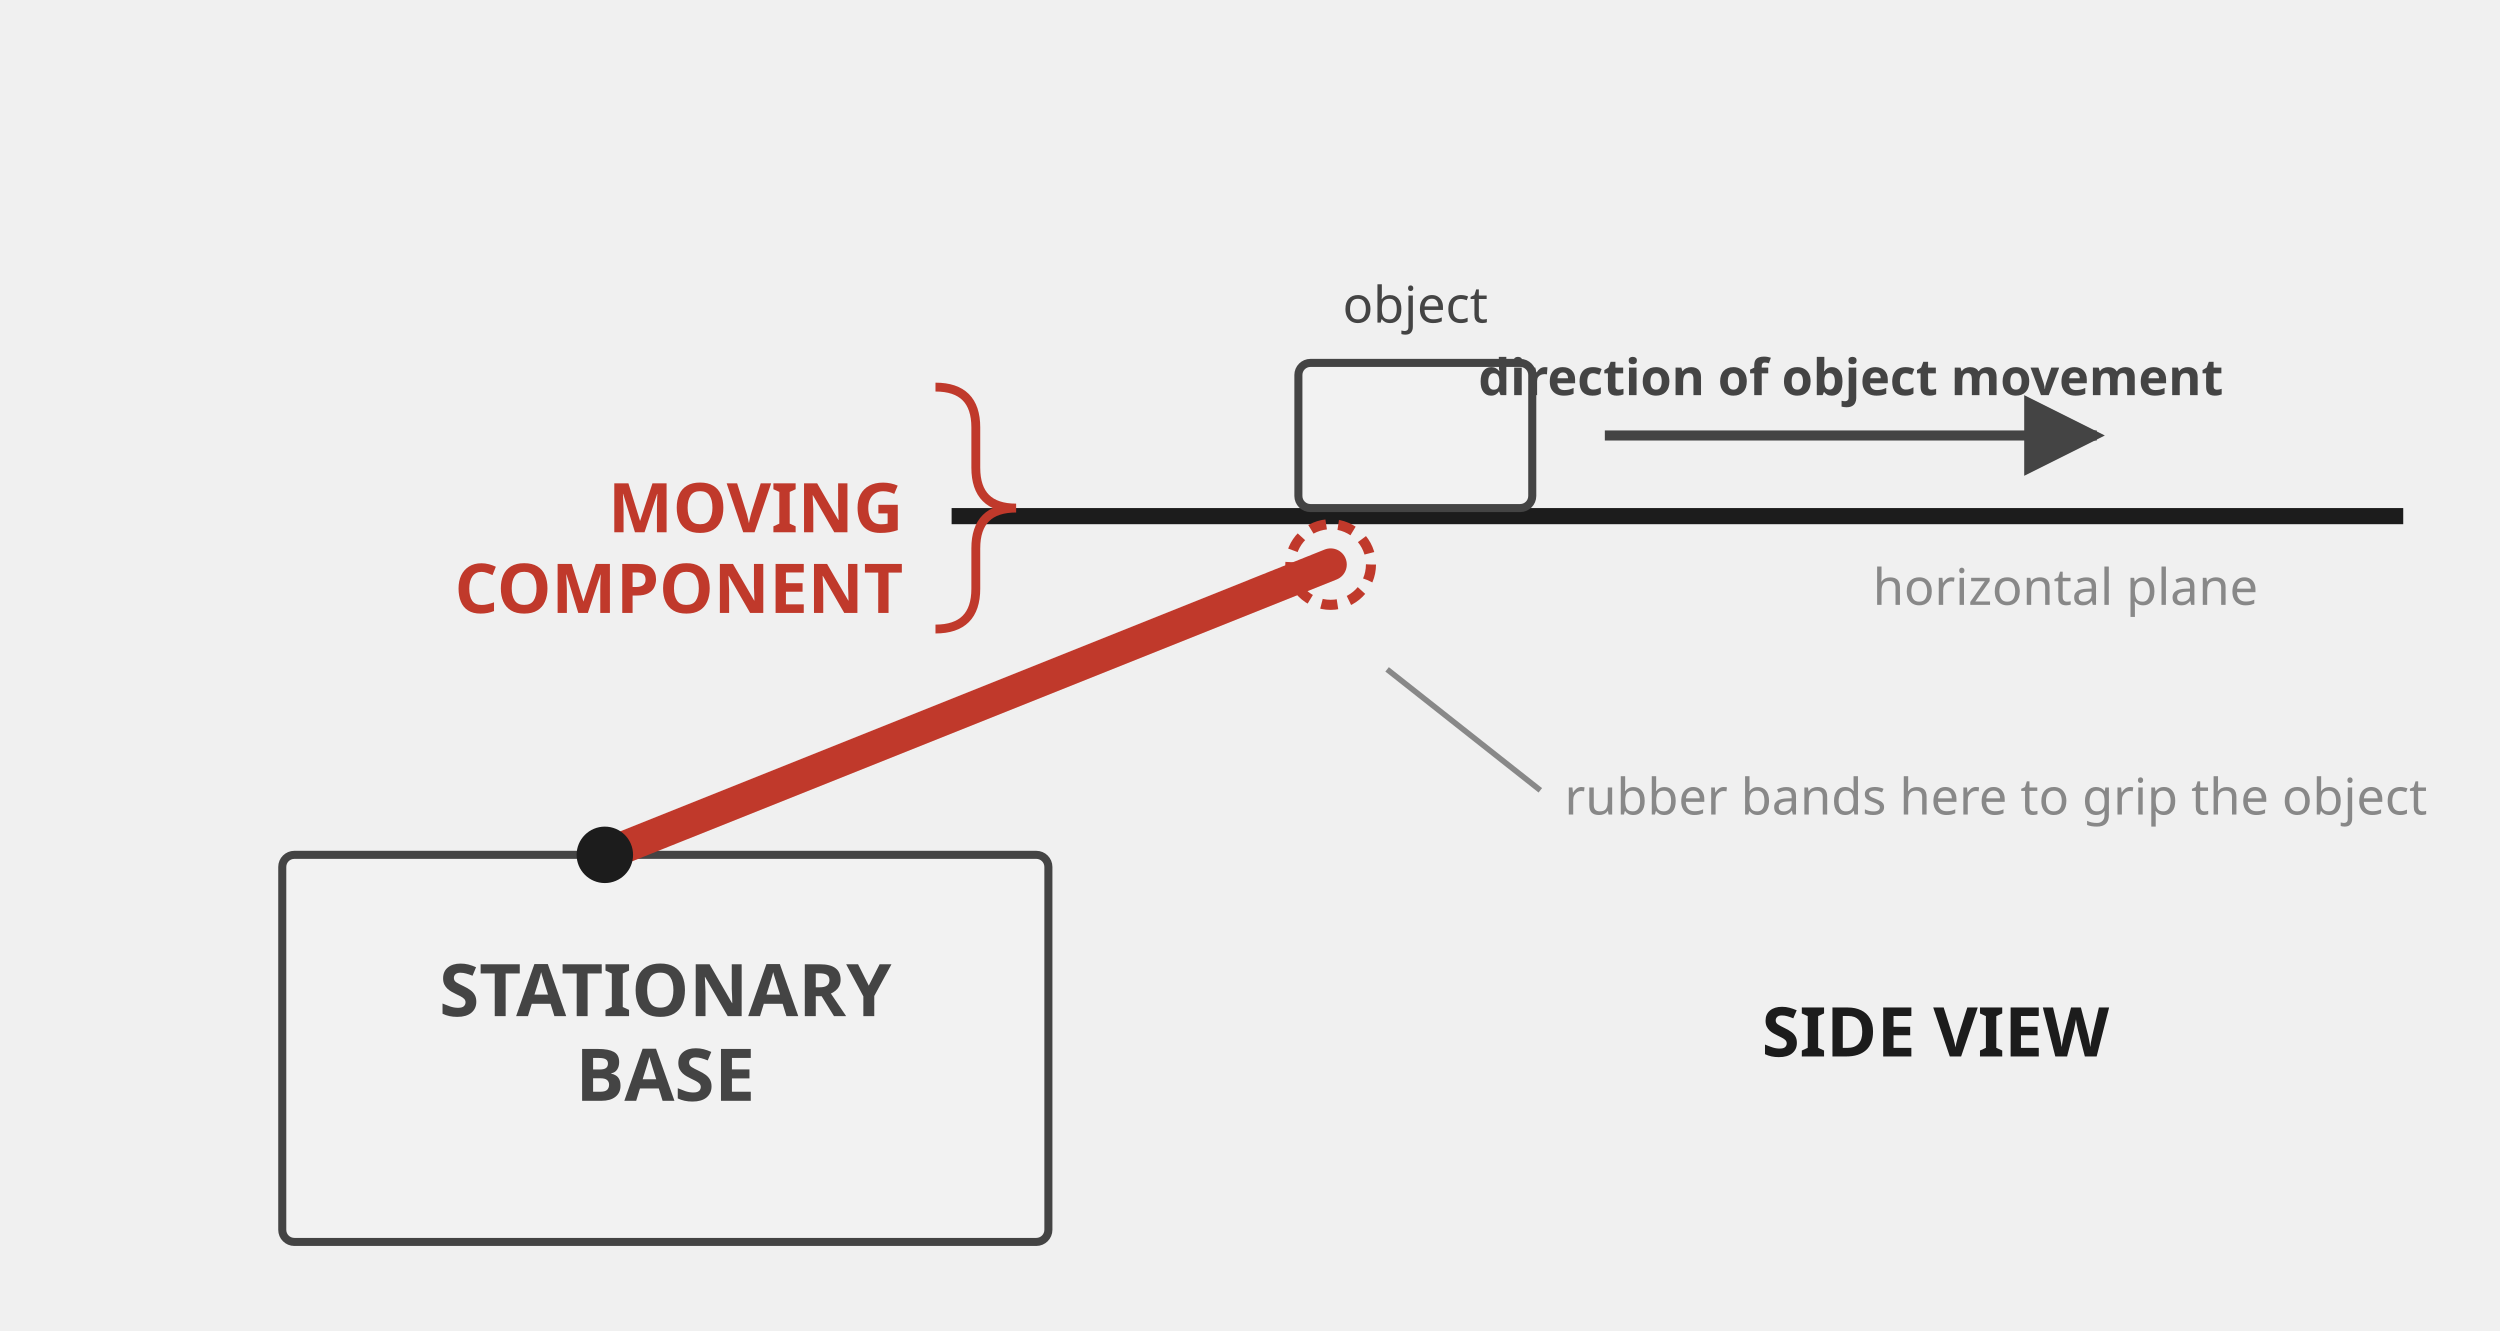
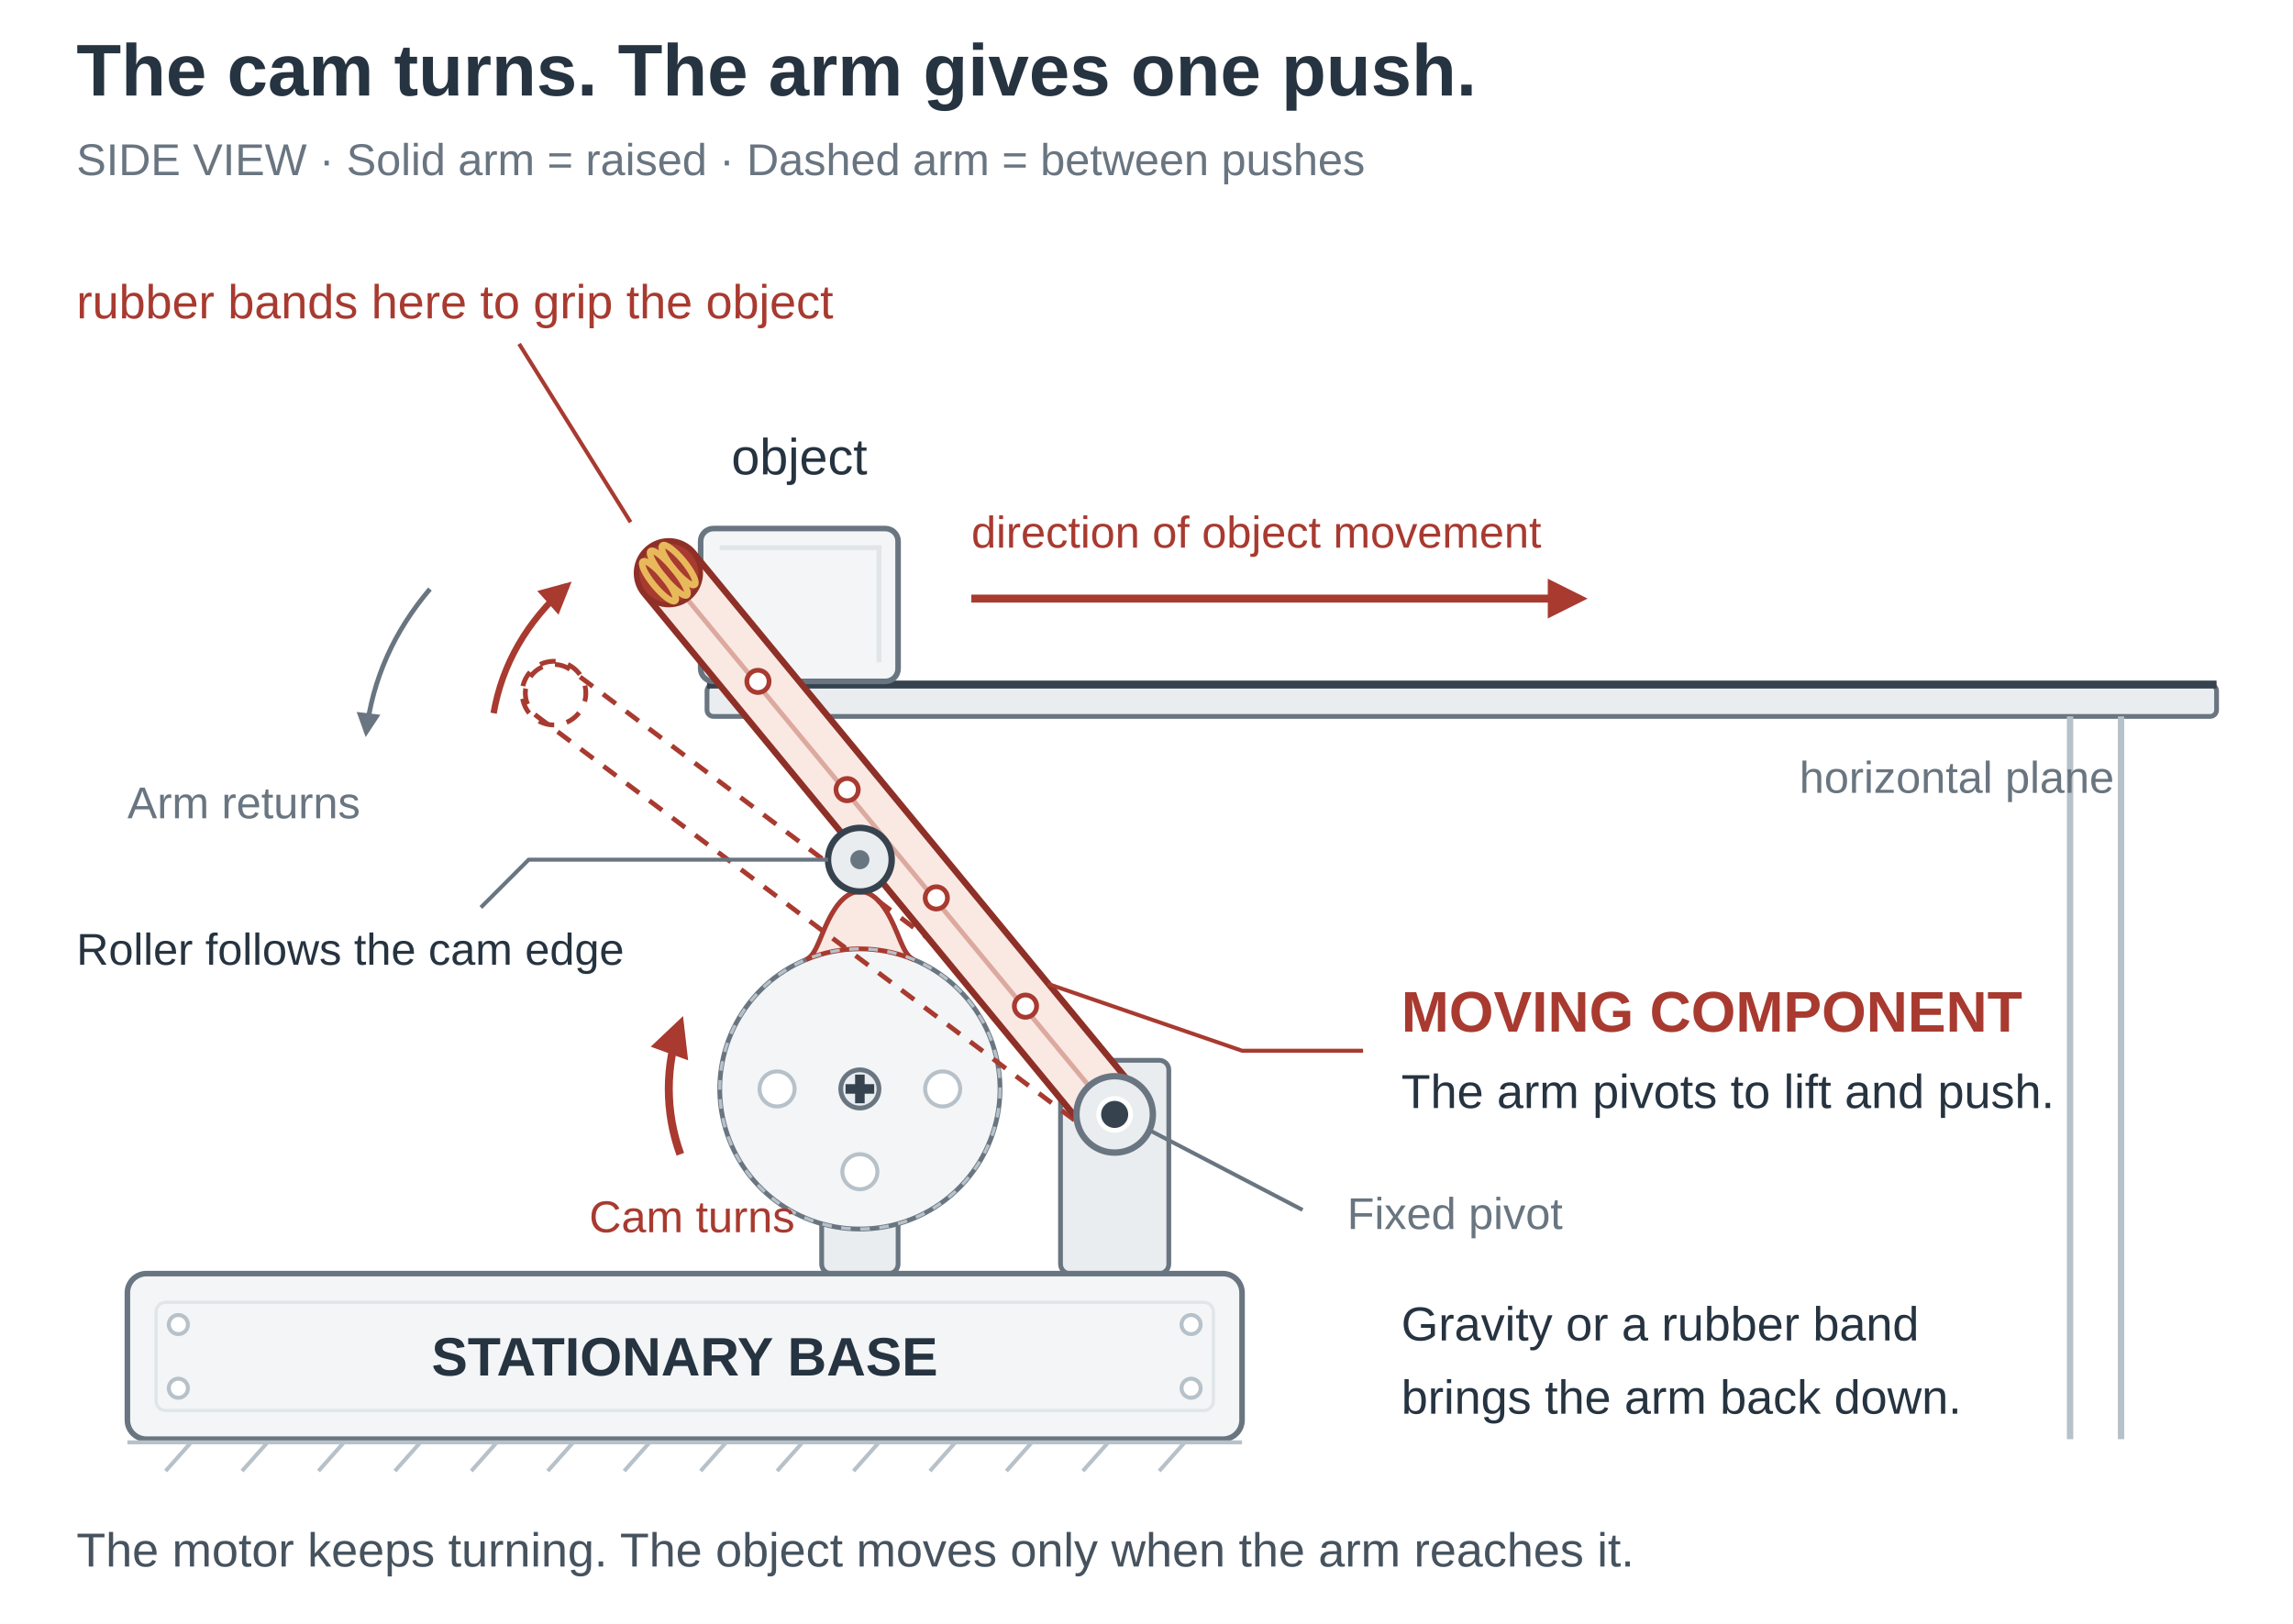
- <svg xmlns="http://www.w3.org/2000/svg" viewBox="0 0 620 330" role="img" aria-label="Side view. A stationary base sits at the lower left. A cam-driven arm rises from it to reach an object resting on a horizontal surface above the base. Rubber bands at the tip of the arm give it grip, and the object slides to the right along the surface.">
+ <svg xmlns="http://www.w3.org/2000/svg" viewBox="0 0 720 510" role="img" aria-labelledby="cam-pusher-title cam-pusher-description">
  <defs>
-     <marker id="arrowR2" viewBox="0 0 10 10" refX="9" refY="5" markerWidth="8" markerHeight="8" orient="auto-start-reverse">
-       <path d="M0,0 L10,5 L0,10 z" fill="#444" />
+     <marker id="cam-pusher-arrow" viewBox="0 0 10 10" refX="8" refY="5" markerWidth="5" markerHeight="5" orient="auto">
+       <path d="M0 0 10 5 0 10Z" fill="#a83a30" />
+     </marker>
+     <marker id="cam-return-arrow" viewBox="0 0 10 10" refX="8" refY="5" markerWidth="5" markerHeight="5" orient="auto">
+       <path d="M0 0 10 5 0 10Z" fill="#697580" />
    </marker>
  </defs>
-   <line x1="236" y1="128" x2="596" y2="128" stroke="#1C1C1C" stroke-width="4" />
-   <text x="560" y="150" text-anchor="end" font-family="'Barlow',sans-serif" font-size="12.5" fill="#888">horizontal plane</text>
-   <rect x="322" y="90" width="58" height="36" rx="3" fill="#F2F2F2" stroke="#444" stroke-width="2" />
-   <text x="351" y="80" text-anchor="middle" font-family="'Barlow',sans-serif" font-size="12.5" fill="#444">object</text>
-   <line x1="398" y1="108" x2="520" y2="108" stroke="#444" stroke-width="2.5" marker-end="url(#arrowR2)" />
-   <text x="459" y="98" text-anchor="middle" font-family="'Barlow',sans-serif" font-size="12.5" font-weight="600" fill="#444">direction of object movement</text>
-   <rect x="70" y="212" width="190" height="96" rx="3" fill="#F2F2F2" stroke="#444" stroke-width="2" />
-   <text x="165" y="252" text-anchor="middle" font-family="'Barlow Condensed',sans-serif" font-size="18" font-weight="700" fill="#444">STATIONARY</text>
-   <text x="165" y="273" text-anchor="middle" font-family="'Barlow Condensed',sans-serif" font-size="18" font-weight="700" fill="#444">BASE</text>
-   <line x1="150" y1="212" x2="330" y2="140" stroke="#C0392B" stroke-width="8" stroke-linecap="round" />
-   <circle cx="150" cy="212" r="7" fill="#1C1C1C" />
-   <path d="M232,96 q10,0 10,10 v10 q0,10 10,10 q-10,0 -10,10 v10 q0,10 -10,10" fill="none" stroke="#C0392B" stroke-width="2.2" />
-   <text x="224" y="132" text-anchor="end" font-family="'Barlow Condensed',sans-serif" font-size="17" font-weight="700" fill="#C0392B">MOVING</text>
-   <text x="224" y="152" text-anchor="end" font-family="'Barlow Condensed',sans-serif" font-size="17" font-weight="700" fill="#C0392B">COMPONENT</text>
-   <circle cx="330" cy="140" r="10" fill="none" stroke="#C0392B" stroke-width="2.5" stroke-dasharray="4 3" />
-   <line x1="344" y1="166" x2="382" y2="196" stroke="#888" stroke-width="1.4" />
-   <text x="388" y="202" font-family="'Barlow',sans-serif" font-size="12.5" fill="#888">rubber bands here to grip the object</text>
-   <text x="480" y="262" text-anchor="middle" font-family="'Barlow Condensed',sans-serif" font-size="17" font-weight="700" fill="#1C1C1C">SIDE VIEW</text>
+   <rect width="720" height="510" fill="#fff" />
+   <g font-family="Barlow, Arial, sans-serif" fill="#263340" font-size="16">
+     <text x="24" y="30" font-size="23" font-weight="600">The cam turns. The arm gives one push.</text>
+     <text x="24" y="55" font-size="14" fill="#697580">SIDE VIEW · Solid arm = raised · Dashed arm = between pushes</text>
+     <rect x="222" y="215" width="474" height="10" rx="2" fill="#e9edf0" stroke="#697580" stroke-width="1.5" />
+     <path d="M222 215H696" stroke="#36434f" stroke-width="2.5" />
+     <path d="M650 225V452M666 225V452" stroke="#b7c1c9" stroke-width="2" />
+     <text x="565" y="249" font-size="14" fill="#697580">horizontal plane</text>
+     <rect x="220" y="166" width="62" height="48" rx="4" fill="#f3f5f6" stroke="#697580" stroke-width="1.75" />
+     <path d="M226 172H276V208" fill="none" stroke="#e0e5e8" stroke-width="1.5" />
+     <text x="251" y="149" text-anchor="middle">object</text>
+     <path d="M305 188H496" fill="none" stroke="#a83a30" stroke-width="2.5" marker-end="url(#cam-pusher-arrow)" />
+     <text x="305" y="172" font-size="14" fill="#a83a30">direction of object movement</text>
+     <rect x="333" y="333" width="34" height="67" rx="3" fill="#e9edf0" stroke="#697580" stroke-width="1.5" />
+     <rect x="258" y="342" width="24" height="58" rx="3" fill="#e9edf0" stroke="#697580" stroke-width="1.5" />
+     <rect x="40" y="400" width="350" height="52" rx="6" fill="#f3f5f6" stroke="#697580" stroke-width="1.75" />
+     <rect x="49" y="409" width="332" height="34" rx="3" fill="none" stroke="#e0e5e8" />
+     <g fill="#fff" stroke="#b7c1c9" stroke-width="1.25">
+       <circle cx="56" cy="416" r="3" />
+       <circle cx="374" cy="416" r="3" />
+       <circle cx="56" cy="436" r="3" />
+       <circle cx="374" cy="436" r="3" />
+     </g>
+     <text x="215" y="432" text-anchor="middle" font-size="17" font-weight="600">STATIONARY BASE</text>
+     <path d="M40 453H390M60 453 52 462M84 453 76 462M108 453 100 462M132 453 124 462M156 453 148 462M180 453 172 462M204 453 196 462M228 453 220 462M252 453 244 462M276 453 268 462M300 453 292 462M324 453 316 462M348 453 340 462M372 453 364 462" fill="none" stroke="#b7c1c9" stroke-width="1.25" />
+     <g transform="translate(270 342) scale(.5)">
+       <path d="M-33.676 -81.301 L-32.646 -81.827 L-31.677 -82.522 L-30.763 -83.387 L-29.894 -84.419 L-29.062 -85.613 L-28.256 -86.962 L-27.467 -88.457 L-26.685 -90.087 L-25.901 -91.837 L-25.105 -93.695 L-24.290 -95.642 L-23.447 -97.663 L-22.568 -99.736 L-21.647 -101.843 L-20.680 -103.963 L-19.660 -106.075 L-18.585 -108.157 L-17.452 -110.189 L-16.261 -112.149 L-15.011 -114.016 L-13.703 -115.772 L-12.339 -117.398 L-10.923 -118.876 L-9.459 -120.191 L-7.952 -121.328 L-6.408 -122.276 L-4.834 -123.024 L-3.236 -123.564 L-1.622 -123.891 L0.000 -124.000 L1.622 -123.891 L3.236 -123.564 L4.834 -123.024 L6.408 -122.276 L7.952 -121.328 L9.459 -120.191 L10.923 -118.876 L12.339 -117.398 L13.703 -115.772 L15.011 -114.016 L16.261 -112.149 L17.452 -110.189 L18.585 -108.157 L19.660 -106.075 L20.680 -103.963 L21.647 -101.843 L22.568 -99.736 L23.447 -97.663 L24.290 -95.642 L25.105 -93.695 L25.901 -91.837 L26.685 -90.087 L27.467 -88.457 L28.256 -86.962 L29.062 -85.613 L29.894 -84.419 L30.763 -83.387 L31.677 -82.522 L32.646 -81.827 L33.676 -81.301 A88 88 0 1 1 -33.676 -81.301Z" fill="#f3f5f6" stroke="#697580" stroke-width="3" />
+       <path d="M-33.676 -81.301 L-32.646 -81.827 L-31.677 -82.522 L-30.763 -83.387 L-29.894 -84.419 L-29.062 -85.613 L-28.256 -86.962 L-27.467 -88.457 L-26.685 -90.087 L-25.901 -91.837 L-25.105 -93.695 L-24.290 -95.642 L-23.447 -97.663 L-22.568 -99.736 L-21.647 -101.843 L-20.680 -103.963 L-19.660 -106.075 L-18.585 -108.157 L-17.452 -110.189 L-16.261 -112.149 L-15.011 -114.016 L-13.703 -115.772 L-12.339 -117.398 L-10.923 -118.876 L-9.459 -120.191 L-7.952 -121.328 L-6.408 -122.276 L-4.834 -123.024 L-3.236 -123.564 L-1.622 -123.891 L0.000 -124.000 L1.622 -123.891 L3.236 -123.564 L4.834 -123.024 L6.408 -122.276 L7.952 -121.328 L9.459 -120.191 L10.923 -118.876 L12.339 -117.398 L13.703 -115.772 L15.011 -114.016 L16.261 -112.149 L17.452 -110.189 L18.585 -108.157 L19.660 -106.075 L20.680 -103.963 L21.647 -101.843 L22.568 -99.736 L23.447 -97.663 L24.290 -95.642 L25.105 -93.695 L25.901 -91.837 L26.685 -90.087 L27.467 -88.457 L28.256 -86.962 L29.062 -85.613 L29.894 -84.419 L30.763 -83.387 L31.677 -82.522 L32.646 -81.827 L33.676 -81.301 A88 88 0 0 0 -33.676 -81.301Z" fill="#fae8e3" stroke="#a83a30" stroke-width="3" />
+       <circle r="88" fill="none" stroke="#b7c1c9" stroke-width="2" stroke-dasharray="6 6" />
+       <g fill="#fff" stroke="#b7c1c9" stroke-width="2.5">
+         <circle cx="-52" r="11" />
+         <circle cx="52" r="11" />
+         <circle cy="52" r="11" />
+       </g>
+       <circle r="12" fill="#e9edf0" stroke="#697580" stroke-width="3" />
+       <path d="M-3 -9H3V-3H9V3H3V9H-3V3H-9V-3H-3Z" fill="#36434f" />
+     </g>
+     <path d="M213.618 362.521A60 60 0 0 1 213.618 321.479" fill="none" stroke="#a83a30" stroke-width="2.5" marker-end="url(#cam-pusher-arrow)" />
+     <text x="185" y="387" font-size="14" fill="#a83a30">Cam turns</text>
+     <g transform="rotate(-13.6 350 350)" fill="none" stroke="#a83a30" stroke-width="1.5" stroke-dasharray="5 4">
+       <path d="M343.05 355.72 203.05 185.72A9 9 0 0 1 216.95 174.28L356.95 344.28A9 9 0 0 1 343.05 355.72Z" />
+       <circle cx="210" cy="180" r="10" />
+     </g>
+     <path d="M270 253V270" stroke="#a83a30" stroke-width="10" stroke-linecap="round" />
+     <path d="M350 350 210 180" stroke="#8e3027" stroke-width="22" stroke-linecap="round" />
+     <path d="M350 350 210 180" stroke="#fae8e3" stroke-width="18" stroke-linecap="round" />
+     <path d="M346 346 214 186" stroke="#dca99f" stroke-width="1.5" />
+     <g fill="#fff" stroke="#a83a30" stroke-width="1.5">
+       <circle cx="322" cy="316" r="3.5" />
+       <circle cx="294" cy="282" r="3.5" />
+       <circle cx="266" cy="248" r="3.5" />
+       <circle cx="238" cy="214" r="3.5" />
+     </g>
+     <circle cx="270" cy="270" r="10" fill="#e9edf0" stroke="#36434f" stroke-width="2" />
+     <circle cx="270" cy="270" r="3" fill="#697580" />
+     <circle cx="350" cy="350" r="12" fill="#e9edf0" stroke="#697580" stroke-width="2" />
+     <circle cx="350" cy="350" r="5" fill="#36434f" stroke="#fff" stroke-width="1.5" />
+     <circle cx="210" cy="180" r="10" fill="#a83a30" stroke="#8e3027" stroke-width="1.5" />
+     <g fill="none" stroke="#e8b95b" stroke-width="2" transform="rotate(-39.47 210 180)">
+       <ellipse cx="206" cy="180" rx="2" ry="8" />
+       <ellipse cx="210" cy="180" rx="2" ry="9" />
+       <ellipse cx="214" cy="180" rx="2" ry="8" />
+     </g>
+     <text x="24" y="100" font-size="15" fill="#a83a30">rubber bands here to grip the object</text>
+     <path d="M163 108 198 164" fill="none" stroke="#a83a30" stroke-width="1.25" />
+     <path d="M155 224Q159 201 178 184" fill="none" stroke="#a83a30" stroke-width="2" marker-end="url(#cam-pusher-arrow)" />
+     <path d="M135 185Q118 205 115 230" fill="none" stroke="#697580" stroke-width="1.5" marker-end="url(#cam-return-arrow)" />
+     <text x="40" y="257" font-size="14" fill="#697580">Arm returns</text>
+     <path d="M260 270H166L151 285" fill="none" stroke="#697580" stroke-width="1.25" />
+     <text x="24" y="303" font-size="14">Roller follows the cam edge</text>
+     <text x="440" y="324" font-size="18" font-weight="600" fill="#a83a30">MOVING COMPONENT</text>
+     <text x="440" y="348" font-size="15">The arm pivots to lift and push.</text>
+     <path d="M428 330H390L329 309" fill="none" stroke="#a83a30" stroke-width="1.25" />
+     <path d="M361 355 409 380" fill="none" stroke="#697580" stroke-width="1.25" />
+     <text x="423" y="386" font-size="14" fill="#697580">Fixed pivot</text>
+     <text x="440" y="421" font-size="15">Gravity or a rubber band</text>
+     <text x="440" y="444" font-size="15">brings the arm back down.</text>
+     <text x="24" y="492" font-size="15" fill="#46535f">The motor keeps turning. The object moves only when the arm reaches it.</text>
+   </g>
</svg>
